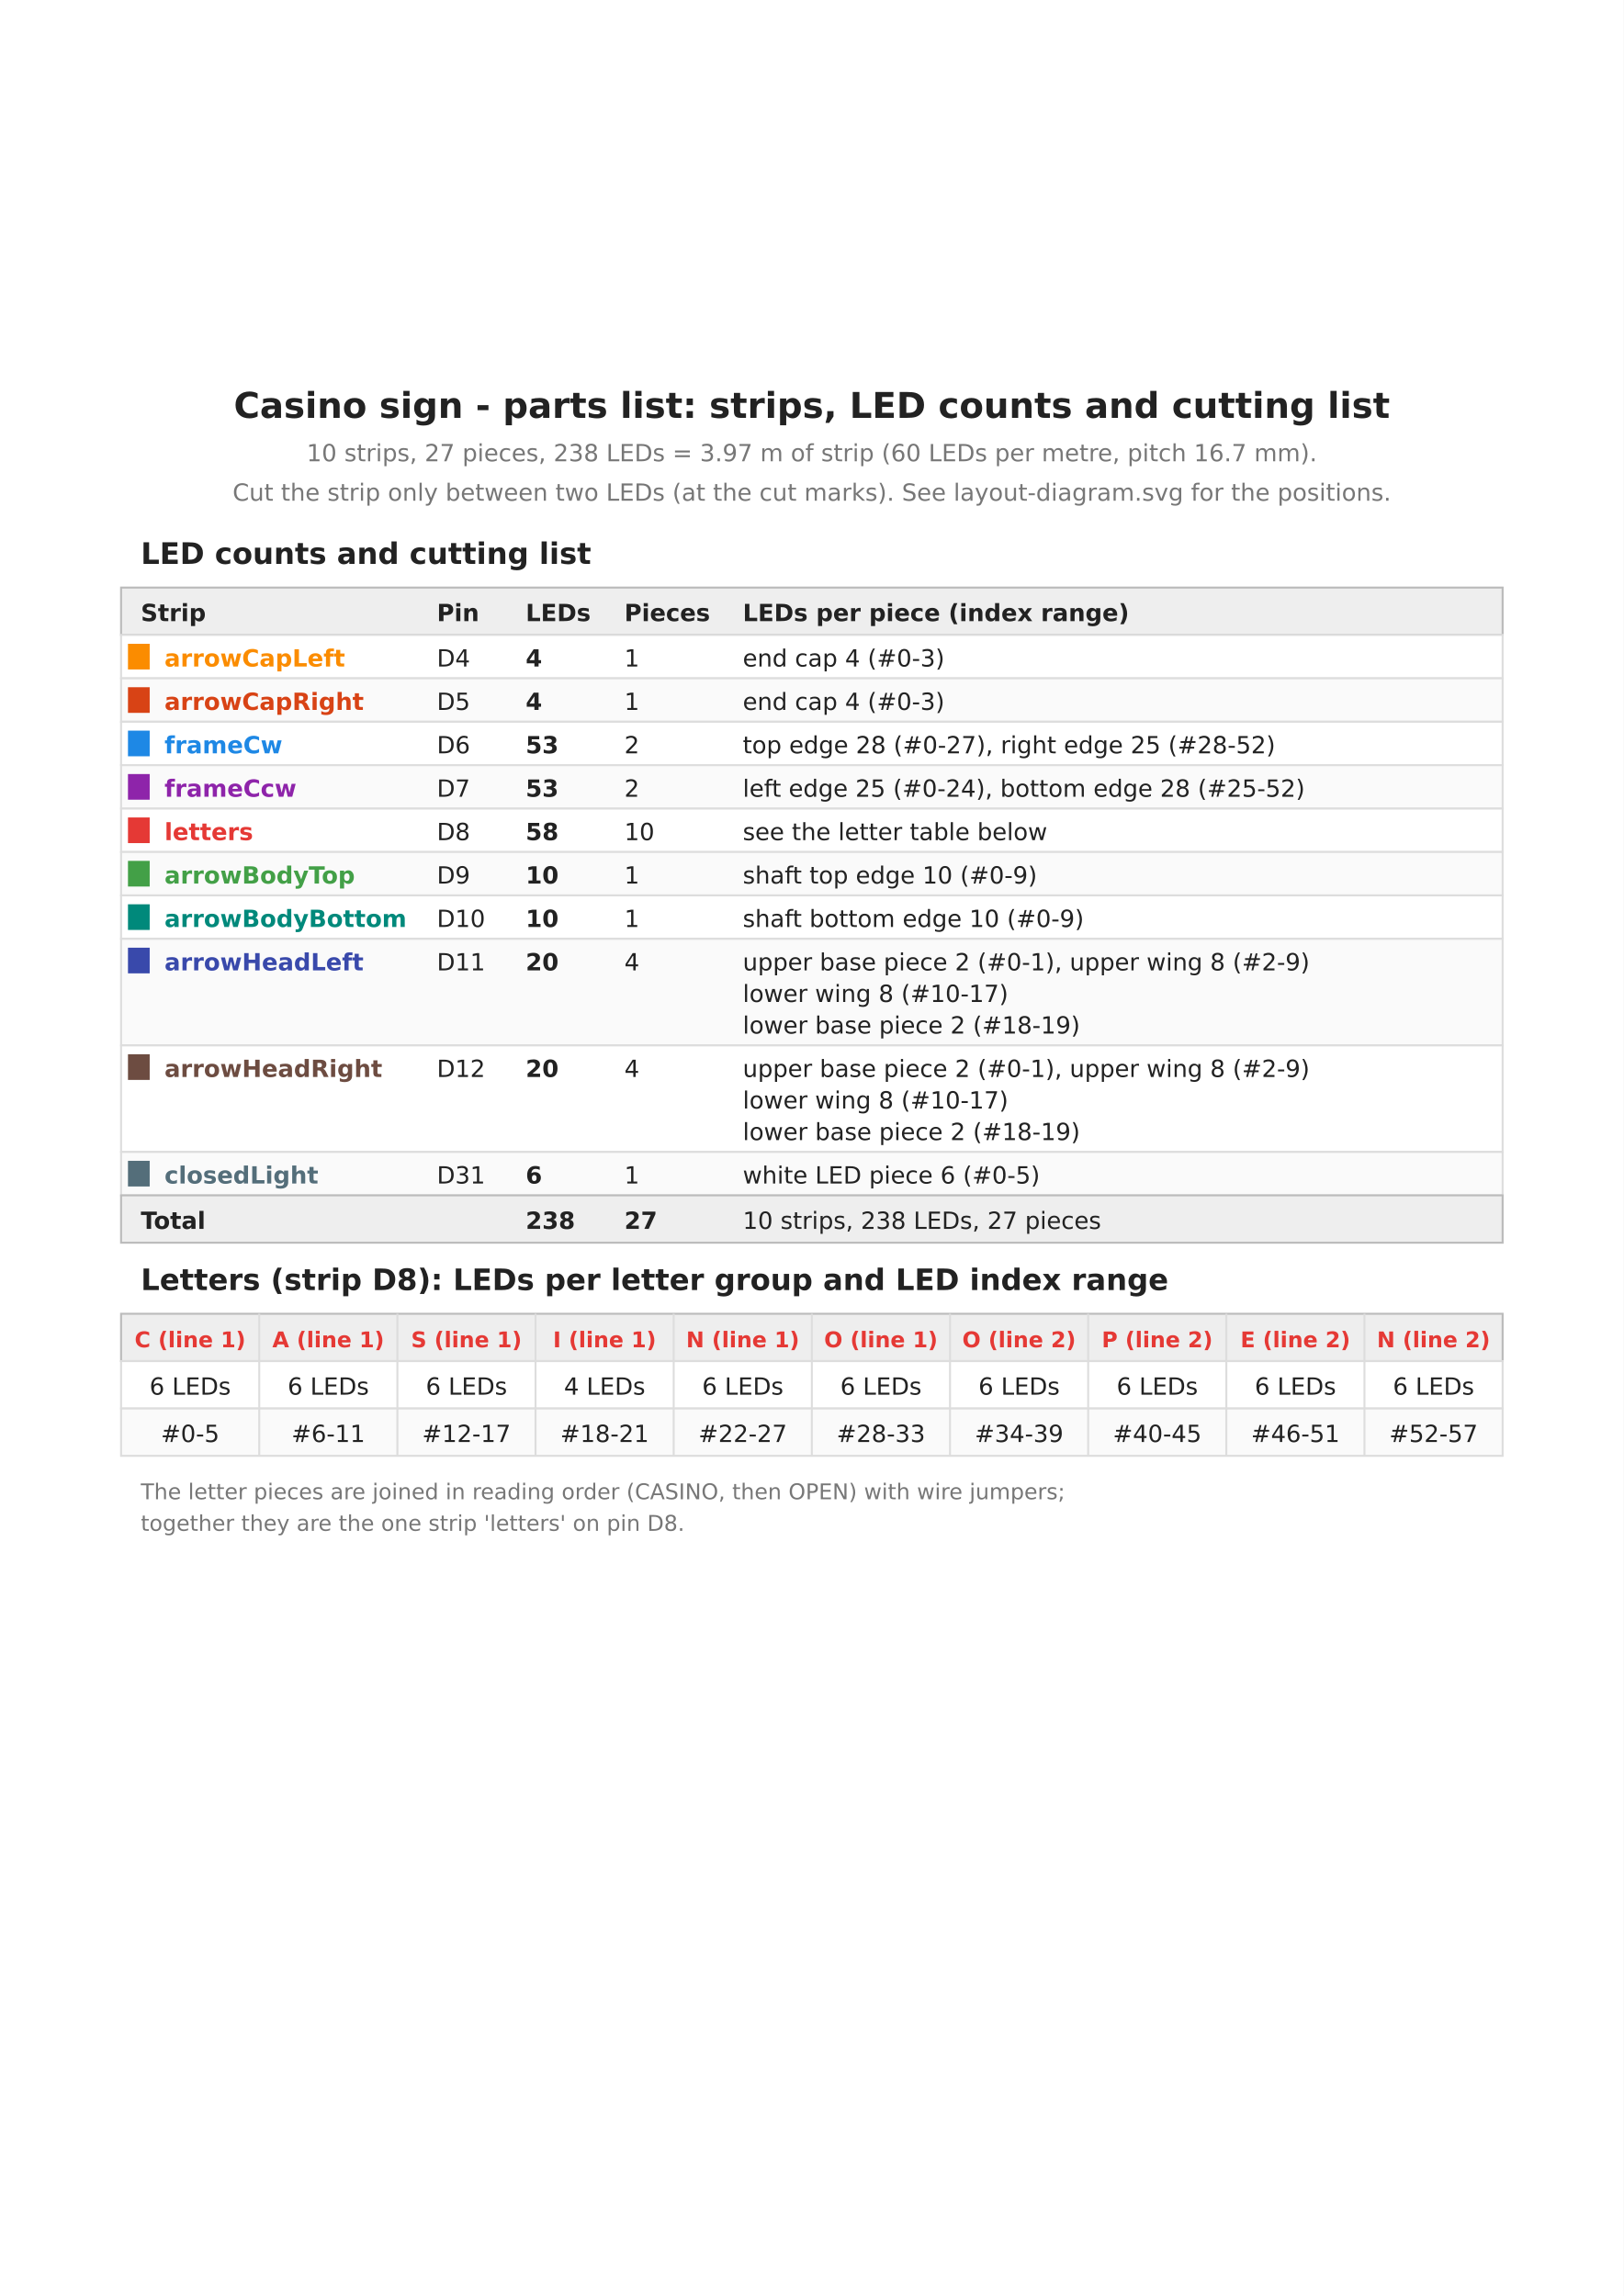
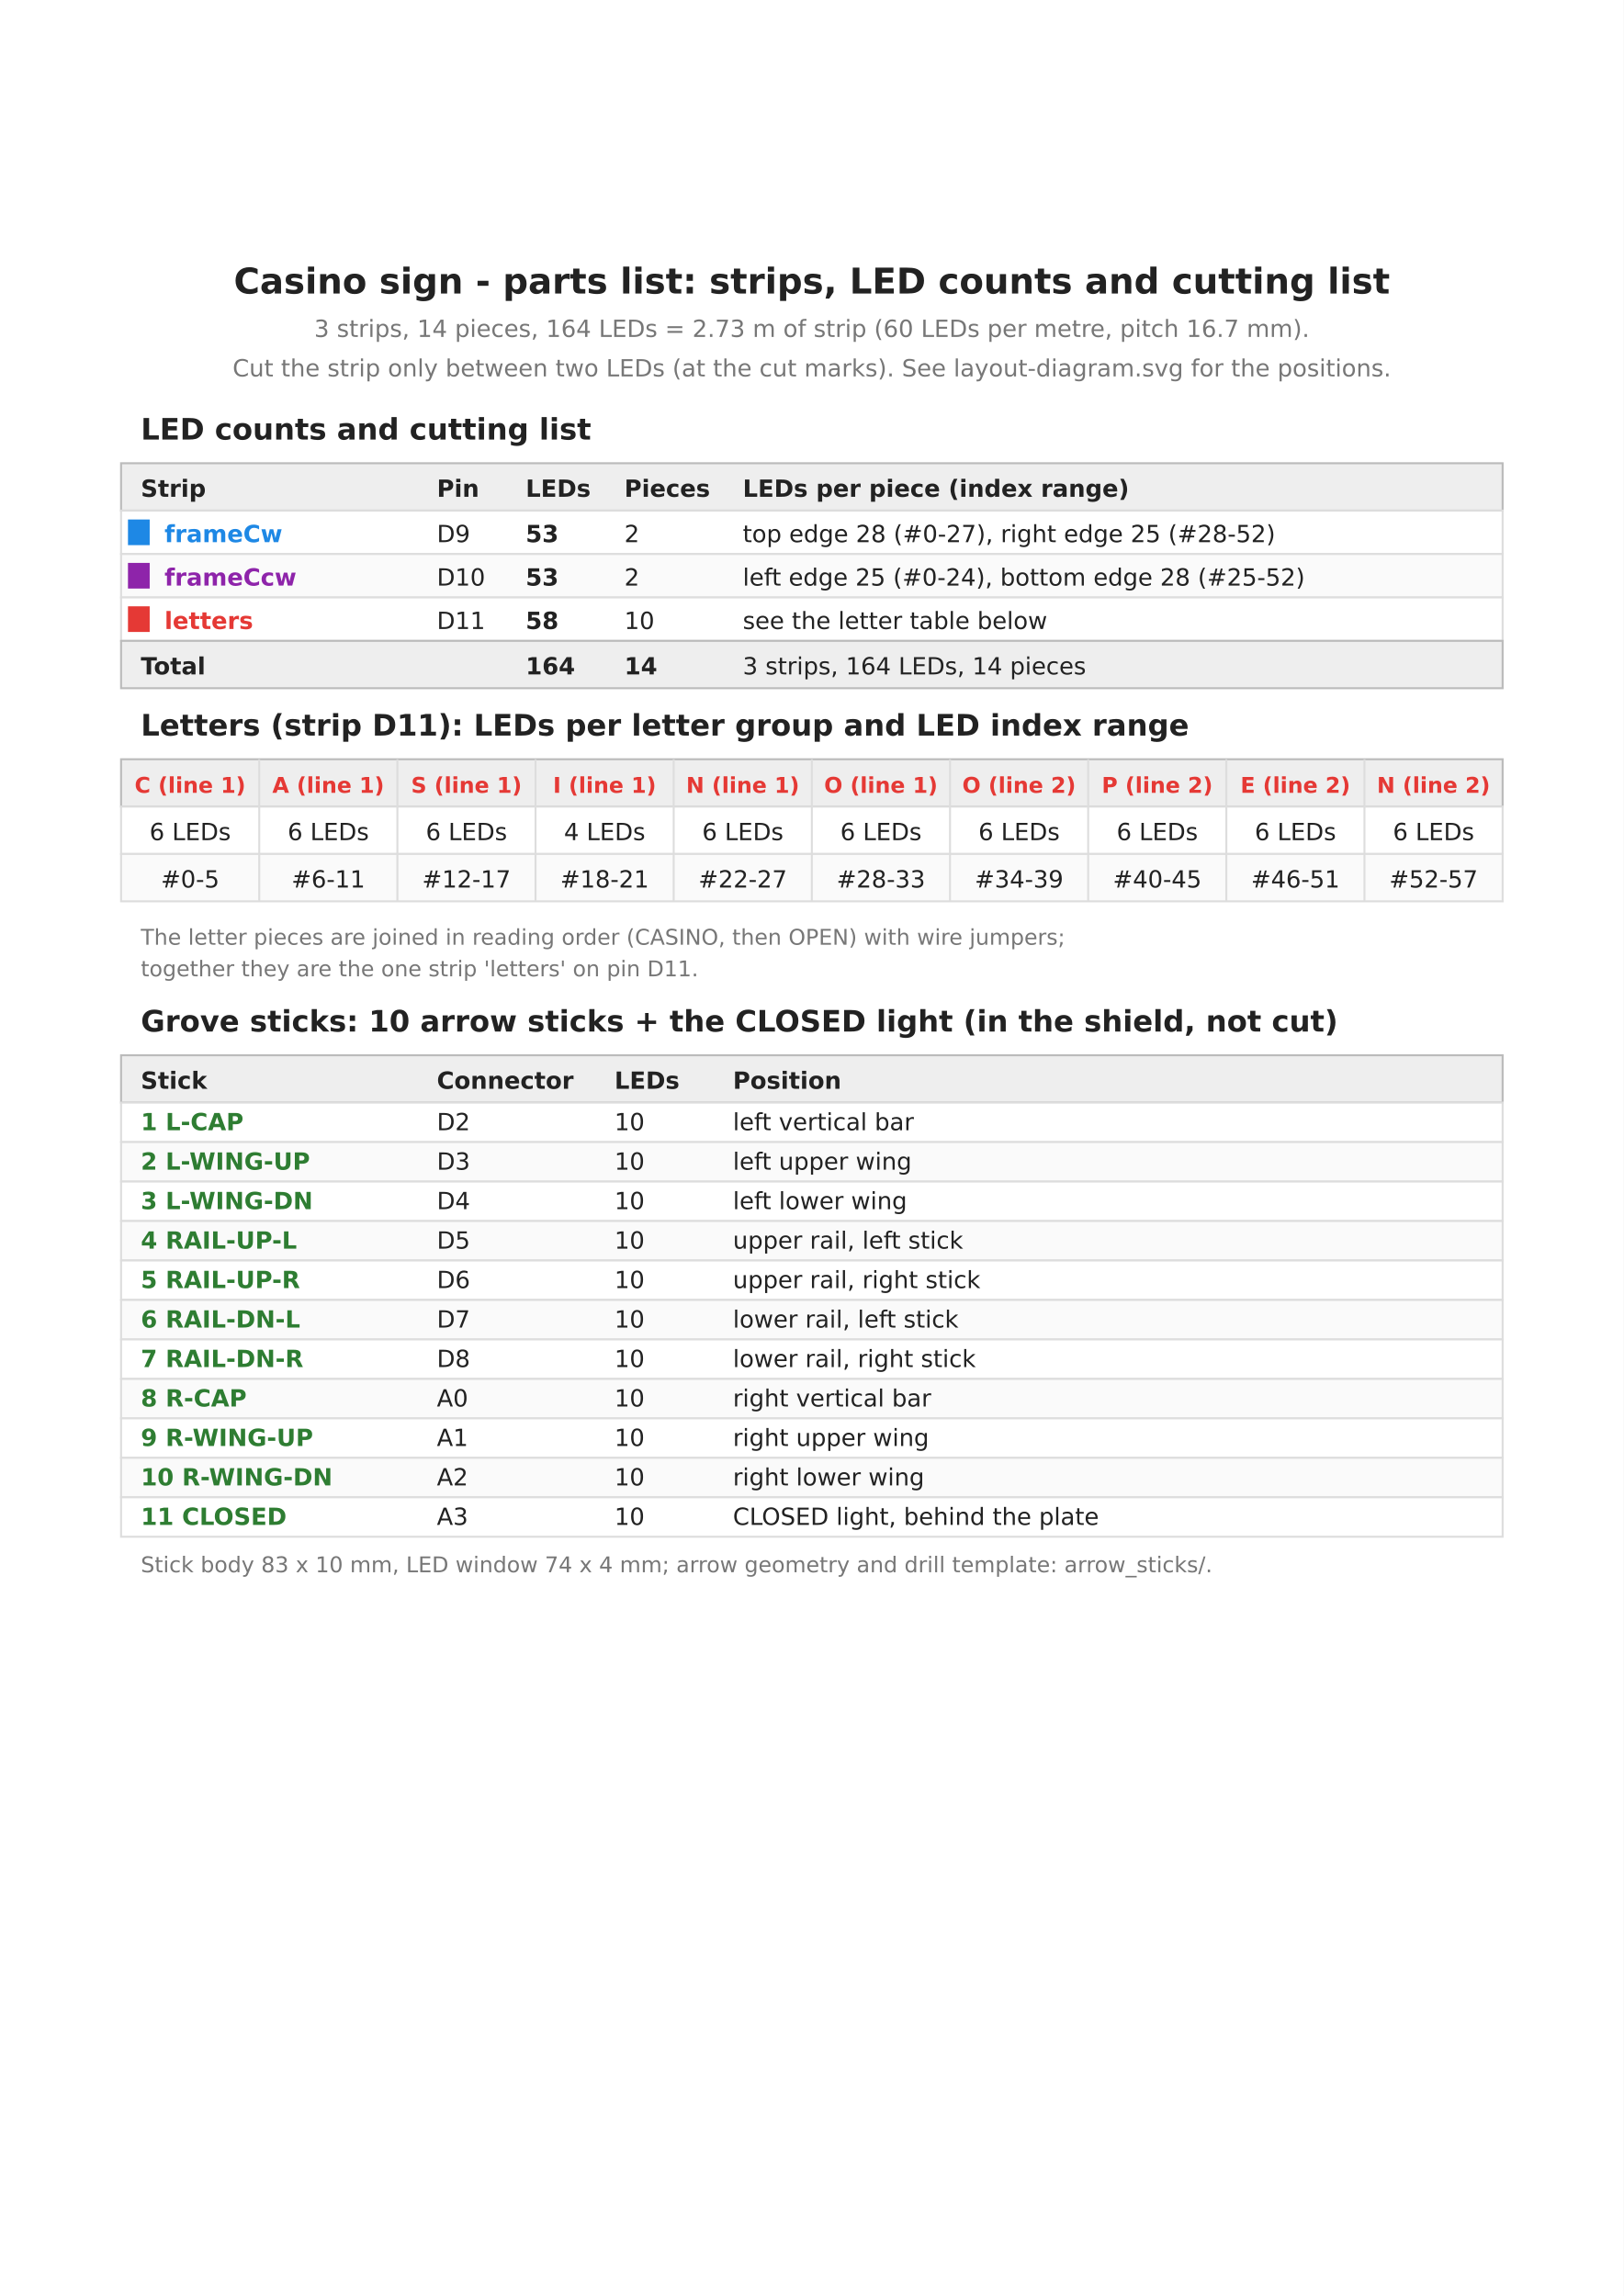
- <svg xmlns="http://www.w3.org/2000/svg" width="210mm" height="297mm" viewBox="-31.34 -177.753 822.68 1163.51">
-   <rect x="-31.34" y="-177.753" width="822.68" height="1163.51" fill="#ffffff" />
+ <svg xmlns="http://www.w3.org/2000/svg" width="210mm" height="297mm" viewBox="-31.34 -114.753 822.68 1163.51">
+   <rect x="-31.34" y="-114.753" width="822.68" height="1163.51" fill="#ffffff" />
  <text x="380" y="34" font-size="18" text-anchor="middle" fill="#222222" font-weight="bold" font-family="DejaVu Sans, Arial, sans-serif">Casino sign - parts list: strips, LED counts and cutting list</text>
-   <text x="380" y="56" font-size="12" text-anchor="middle" fill="#777777" font-weight="normal" font-family="DejaVu Sans, Arial, sans-serif">10 strips, 27 pieces, 238 LEDs = 3.97 m of strip (60 LEDs per metre, pitch 16.7 mm).</text>
+   <text x="380" y="56" font-size="12" text-anchor="middle" fill="#777777" font-weight="normal" font-family="DejaVu Sans, Arial, sans-serif">3 strips, 14 pieces, 164 LEDs = 2.73 m of strip (60 LEDs per metre, pitch 16.7 mm).</text>
  <text x="380" y="76" font-size="12" text-anchor="middle" fill="#777777" font-weight="normal" font-family="DejaVu Sans, Arial, sans-serif">Cut the strip only between two LEDs (at the cut marks). See layout-diagram.svg for the positions.</text>
  <text x="40" y="108" font-size="15" text-anchor="start" fill="#222222" font-weight="bold" font-family="DejaVu Sans, Arial, sans-serif">LED counts and cutting list</text>
  <rect x="30" y="120" width="700" height="24" rx="0" fill="#eeeeee" stroke="#bbbbbb" stroke-width="1" />
  <text x="40" y="137" font-size="12" text-anchor="start" fill="#222222" font-weight="bold" font-family="DejaVu Sans, Arial, sans-serif">Strip</text>
  <text x="190" y="137" font-size="12" text-anchor="start" fill="#222222" font-weight="bold" font-family="DejaVu Sans, Arial, sans-serif">Pin</text>
  <text x="235" y="137" font-size="12" text-anchor="start" fill="#222222" font-weight="bold" font-family="DejaVu Sans, Arial, sans-serif">LEDs</text>
  <text x="285" y="137" font-size="12" text-anchor="start" fill="#222222" font-weight="bold" font-family="DejaVu Sans, Arial, sans-serif">Pieces</text>
  <text x="345" y="137" font-size="12" text-anchor="start" fill="#222222" font-weight="bold" font-family="DejaVu Sans, Arial, sans-serif">LEDs per piece (index range)</text>
  <rect x="30" y="144" width="700" height="22" rx="0" fill="#ffffff" stroke="#dddddd" stroke-width="1" />
-   <rect x="34" y="149" width="10" height="12" rx="0" fill="#fb8c00" stroke="#fb8c00" stroke-width="1" />
-   <text x="52" y="160" font-size="12" text-anchor="start" fill="#fb8c00" font-weight="bold" font-family="DejaVu Sans, Arial, sans-serif">arrowCapLeft</text>
-   <text x="190" y="160" font-size="12" text-anchor="start" fill="#222222" font-weight="normal" font-family="DejaVu Sans, Arial, sans-serif">D4</text>
-   <text x="235" y="160" font-size="12" text-anchor="start" fill="#222222" font-weight="bold" font-family="DejaVu Sans, Arial, sans-serif">4</text>
-   <text x="285" y="160" font-size="12" text-anchor="start" fill="#222222" font-weight="normal" font-family="DejaVu Sans, Arial, sans-serif">1</text>
-   <text x="345" y="160" font-size="12" text-anchor="start" fill="#222222" font-weight="normal" font-family="DejaVu Sans, Arial, sans-serif">end cap 4 (#0-3)</text>
+   <rect x="34" y="149" width="10" height="12" rx="0" fill="#1e88e5" stroke="#1e88e5" stroke-width="1" />
+   <text x="52" y="160" font-size="12" text-anchor="start" fill="#1e88e5" font-weight="bold" font-family="DejaVu Sans, Arial, sans-serif">frameCw</text>
+   <text x="190" y="160" font-size="12" text-anchor="start" fill="#222222" font-weight="normal" font-family="DejaVu Sans, Arial, sans-serif">D9</text>
+   <text x="235" y="160" font-size="12" text-anchor="start" fill="#222222" font-weight="bold" font-family="DejaVu Sans, Arial, sans-serif">53</text>
+   <text x="285" y="160" font-size="12" text-anchor="start" fill="#222222" font-weight="normal" font-family="DejaVu Sans, Arial, sans-serif">2</text>
+   <text x="345" y="160" font-size="12" text-anchor="start" fill="#222222" font-weight="normal" font-family="DejaVu Sans, Arial, sans-serif">top edge 28 (#0-27),  right edge 25 (#28-52)</text>
  <rect x="30" y="166" width="700" height="22" rx="0" fill="#fafafa" stroke="#dddddd" stroke-width="1" />
-   <rect x="34" y="171" width="10" height="12" rx="0" fill="#d84315" stroke="#d84315" stroke-width="1" />
-   <text x="52" y="182" font-size="12" text-anchor="start" fill="#d84315" font-weight="bold" font-family="DejaVu Sans, Arial, sans-serif">arrowCapRight</text>
-   <text x="190" y="182" font-size="12" text-anchor="start" fill="#222222" font-weight="normal" font-family="DejaVu Sans, Arial, sans-serif">D5</text>
-   <text x="235" y="182" font-size="12" text-anchor="start" fill="#222222" font-weight="bold" font-family="DejaVu Sans, Arial, sans-serif">4</text>
-   <text x="285" y="182" font-size="12" text-anchor="start" fill="#222222" font-weight="normal" font-family="DejaVu Sans, Arial, sans-serif">1</text>
-   <text x="345" y="182" font-size="12" text-anchor="start" fill="#222222" font-weight="normal" font-family="DejaVu Sans, Arial, sans-serif">end cap 4 (#0-3)</text>
+   <rect x="34" y="171" width="10" height="12" rx="0" fill="#8e24aa" stroke="#8e24aa" stroke-width="1" />
+   <text x="52" y="182" font-size="12" text-anchor="start" fill="#8e24aa" font-weight="bold" font-family="DejaVu Sans, Arial, sans-serif">frameCcw</text>
+   <text x="190" y="182" font-size="12" text-anchor="start" fill="#222222" font-weight="normal" font-family="DejaVu Sans, Arial, sans-serif">D10</text>
+   <text x="235" y="182" font-size="12" text-anchor="start" fill="#222222" font-weight="bold" font-family="DejaVu Sans, Arial, sans-serif">53</text>
+   <text x="285" y="182" font-size="12" text-anchor="start" fill="#222222" font-weight="normal" font-family="DejaVu Sans, Arial, sans-serif">2</text>
+   <text x="345" y="182" font-size="12" text-anchor="start" fill="#222222" font-weight="normal" font-family="DejaVu Sans, Arial, sans-serif">left edge 25 (#0-24),  bottom edge 28 (#25-52)</text>
  <rect x="30" y="188" width="700" height="22" rx="0" fill="#ffffff" stroke="#dddddd" stroke-width="1" />
-   <rect x="34" y="193" width="10" height="12" rx="0" fill="#1e88e5" stroke="#1e88e5" stroke-width="1" />
-   <text x="52" y="204" font-size="12" text-anchor="start" fill="#1e88e5" font-weight="bold" font-family="DejaVu Sans, Arial, sans-serif">frameCw</text>
-   <text x="190" y="204" font-size="12" text-anchor="start" fill="#222222" font-weight="normal" font-family="DejaVu Sans, Arial, sans-serif">D6</text>
-   <text x="235" y="204" font-size="12" text-anchor="start" fill="#222222" font-weight="bold" font-family="DejaVu Sans, Arial, sans-serif">53</text>
-   <text x="285" y="204" font-size="12" text-anchor="start" fill="#222222" font-weight="normal" font-family="DejaVu Sans, Arial, sans-serif">2</text>
-   <text x="345" y="204" font-size="12" text-anchor="start" fill="#222222" font-weight="normal" font-family="DejaVu Sans, Arial, sans-serif">top edge 28 (#0-27),  right edge 25 (#28-52)</text>
-   <rect x="30" y="210" width="700" height="22" rx="0" fill="#fafafa" stroke="#dddddd" stroke-width="1" />
-   <rect x="34" y="215" width="10" height="12" rx="0" fill="#8e24aa" stroke="#8e24aa" stroke-width="1" />
-   <text x="52" y="226" font-size="12" text-anchor="start" fill="#8e24aa" font-weight="bold" font-family="DejaVu Sans, Arial, sans-serif">frameCcw</text>
-   <text x="190" y="226" font-size="12" text-anchor="start" fill="#222222" font-weight="normal" font-family="DejaVu Sans, Arial, sans-serif">D7</text>
-   <text x="235" y="226" font-size="12" text-anchor="start" fill="#222222" font-weight="bold" font-family="DejaVu Sans, Arial, sans-serif">53</text>
-   <text x="285" y="226" font-size="12" text-anchor="start" fill="#222222" font-weight="normal" font-family="DejaVu Sans, Arial, sans-serif">2</text>
-   <text x="345" y="226" font-size="12" text-anchor="start" fill="#222222" font-weight="normal" font-family="DejaVu Sans, Arial, sans-serif">left edge 25 (#0-24),  bottom edge 28 (#25-52)</text>
-   <rect x="30" y="232" width="700" height="22" rx="0" fill="#ffffff" stroke="#dddddd" stroke-width="1" />
-   <rect x="34" y="237" width="10" height="12" rx="0" fill="#e53935" stroke="#e53935" stroke-width="1" />
-   <text x="52" y="248" font-size="12" text-anchor="start" fill="#e53935" font-weight="bold" font-family="DejaVu Sans, Arial, sans-serif">letters</text>
-   <text x="190" y="248" font-size="12" text-anchor="start" fill="#222222" font-weight="normal" font-family="DejaVu Sans, Arial, sans-serif">D8</text>
-   <text x="235" y="248" font-size="12" text-anchor="start" fill="#222222" font-weight="bold" font-family="DejaVu Sans, Arial, sans-serif">58</text>
-   <text x="285" y="248" font-size="12" text-anchor="start" fill="#222222" font-weight="normal" font-family="DejaVu Sans, Arial, sans-serif">10</text>
-   <text x="345" y="248" font-size="12" text-anchor="start" fill="#222222" font-weight="normal" font-family="DejaVu Sans, Arial, sans-serif">see the letter table below</text>
-   <rect x="30" y="254" width="700" height="22" rx="0" fill="#fafafa" stroke="#dddddd" stroke-width="1" />
-   <rect x="34" y="259" width="10" height="12" rx="0" fill="#43a047" stroke="#43a047" stroke-width="1" />
-   <text x="52" y="270" font-size="12" text-anchor="start" fill="#43a047" font-weight="bold" font-family="DejaVu Sans, Arial, sans-serif">arrowBodyTop</text>
-   <text x="190" y="270" font-size="12" text-anchor="start" fill="#222222" font-weight="normal" font-family="DejaVu Sans, Arial, sans-serif">D9</text>
-   <text x="235" y="270" font-size="12" text-anchor="start" fill="#222222" font-weight="bold" font-family="DejaVu Sans, Arial, sans-serif">10</text>
-   <text x="285" y="270" font-size="12" text-anchor="start" fill="#222222" font-weight="normal" font-family="DejaVu Sans, Arial, sans-serif">1</text>
-   <text x="345" y="270" font-size="12" text-anchor="start" fill="#222222" font-weight="normal" font-family="DejaVu Sans, Arial, sans-serif">shaft top edge 10 (#0-9)</text>
-   <rect x="30" y="276" width="700" height="22" rx="0" fill="#ffffff" stroke="#dddddd" stroke-width="1" />
-   <rect x="34" y="281" width="10" height="12" rx="0" fill="#00897b" stroke="#00897b" stroke-width="1" />
-   <text x="52" y="292" font-size="12" text-anchor="start" fill="#00897b" font-weight="bold" font-family="DejaVu Sans, Arial, sans-serif">arrowBodyBottom</text>
-   <text x="190" y="292" font-size="12" text-anchor="start" fill="#222222" font-weight="normal" font-family="DejaVu Sans, Arial, sans-serif">D10</text>
-   <text x="235" y="292" font-size="12" text-anchor="start" fill="#222222" font-weight="bold" font-family="DejaVu Sans, Arial, sans-serif">10</text>
-   <text x="285" y="292" font-size="12" text-anchor="start" fill="#222222" font-weight="normal" font-family="DejaVu Sans, Arial, sans-serif">1</text>
-   <text x="345" y="292" font-size="12" text-anchor="start" fill="#222222" font-weight="normal" font-family="DejaVu Sans, Arial, sans-serif">shaft bottom edge 10 (#0-9)</text>
-   <rect x="30" y="298" width="700" height="54" rx="0" fill="#fafafa" stroke="#dddddd" stroke-width="1" />
-   <rect x="34" y="303" width="10" height="12" rx="0" fill="#3949ab" stroke="#3949ab" stroke-width="1" />
-   <text x="52" y="314" font-size="12" text-anchor="start" fill="#3949ab" font-weight="bold" font-family="DejaVu Sans, Arial, sans-serif">arrowHeadLeft</text>
-   <text x="190" y="314" font-size="12" text-anchor="start" fill="#222222" font-weight="normal" font-family="DejaVu Sans, Arial, sans-serif">D11</text>
-   <text x="235" y="314" font-size="12" text-anchor="start" fill="#222222" font-weight="bold" font-family="DejaVu Sans, Arial, sans-serif">20</text>
-   <text x="285" y="314" font-size="12" text-anchor="start" fill="#222222" font-weight="normal" font-family="DejaVu Sans, Arial, sans-serif">4</text>
-   <text x="345" y="314" font-size="12" text-anchor="start" fill="#222222" font-weight="normal" font-family="DejaVu Sans, Arial, sans-serif">upper base piece 2 (#0-1),  upper wing 8 (#2-9)</text>
-   <text x="345" y="330" font-size="12" text-anchor="start" fill="#222222" font-weight="normal" font-family="DejaVu Sans, Arial, sans-serif">lower wing 8 (#10-17)</text>
-   <text x="345" y="346" font-size="12" text-anchor="start" fill="#222222" font-weight="normal" font-family="DejaVu Sans, Arial, sans-serif">lower base piece 2 (#18-19)</text>
-   <rect x="30" y="352" width="700" height="54" rx="0" fill="#ffffff" stroke="#dddddd" stroke-width="1" />
-   <rect x="34" y="357" width="10" height="12" rx="0" fill="#6d4c41" stroke="#6d4c41" stroke-width="1" />
-   <text x="52" y="368" font-size="12" text-anchor="start" fill="#6d4c41" font-weight="bold" font-family="DejaVu Sans, Arial, sans-serif">arrowHeadRight</text>
-   <text x="190" y="368" font-size="12" text-anchor="start" fill="#222222" font-weight="normal" font-family="DejaVu Sans, Arial, sans-serif">D12</text>
-   <text x="235" y="368" font-size="12" text-anchor="start" fill="#222222" font-weight="bold" font-family="DejaVu Sans, Arial, sans-serif">20</text>
-   <text x="285" y="368" font-size="12" text-anchor="start" fill="#222222" font-weight="normal" font-family="DejaVu Sans, Arial, sans-serif">4</text>
-   <text x="345" y="368" font-size="12" text-anchor="start" fill="#222222" font-weight="normal" font-family="DejaVu Sans, Arial, sans-serif">upper base piece 2 (#0-1),  upper wing 8 (#2-9)</text>
-   <text x="345" y="384" font-size="12" text-anchor="start" fill="#222222" font-weight="normal" font-family="DejaVu Sans, Arial, sans-serif">lower wing 8 (#10-17)</text>
-   <text x="345" y="400" font-size="12" text-anchor="start" fill="#222222" font-weight="normal" font-family="DejaVu Sans, Arial, sans-serif">lower base piece 2 (#18-19)</text>
-   <rect x="30" y="406" width="700" height="22" rx="0" fill="#fafafa" stroke="#dddddd" stroke-width="1" />
-   <rect x="34" y="411" width="10" height="12" rx="0" fill="#546e7a" stroke="#546e7a" stroke-width="1" />
-   <text x="52" y="422" font-size="12" text-anchor="start" fill="#546e7a" font-weight="bold" font-family="DejaVu Sans, Arial, sans-serif">closedLight</text>
-   <text x="190" y="422" font-size="12" text-anchor="start" fill="#222222" font-weight="normal" font-family="DejaVu Sans, Arial, sans-serif">D31</text>
-   <text x="235" y="422" font-size="12" text-anchor="start" fill="#222222" font-weight="bold" font-family="DejaVu Sans, Arial, sans-serif">6</text>
-   <text x="285" y="422" font-size="12" text-anchor="start" fill="#222222" font-weight="normal" font-family="DejaVu Sans, Arial, sans-serif">1</text>
-   <text x="345" y="422" font-size="12" text-anchor="start" fill="#222222" font-weight="normal" font-family="DejaVu Sans, Arial, sans-serif">white LED piece 6 (#0-5)</text>
-   <rect x="30" y="428" width="700" height="24" rx="0" fill="#eeeeee" stroke="#bbbbbb" stroke-width="1" />
-   <text x="40" y="445" font-size="12" text-anchor="start" fill="#222222" font-weight="bold" font-family="DejaVu Sans, Arial, sans-serif">Total</text>
-   <text x="235" y="445" font-size="12" text-anchor="start" fill="#222222" font-weight="bold" font-family="DejaVu Sans, Arial, sans-serif">238</text>
-   <text x="285" y="445" font-size="12" text-anchor="start" fill="#222222" font-weight="bold" font-family="DejaVu Sans, Arial, sans-serif">27</text>
-   <text x="345" y="445" font-size="12" text-anchor="start" fill="#222222" font-weight="normal" font-family="DejaVu Sans, Arial, sans-serif">10 strips, 238 LEDs, 27 pieces</text>
-   <text x="40" y="476" font-size="15" text-anchor="start" fill="#222222" font-weight="bold" font-family="DejaVu Sans, Arial, sans-serif">Letters (strip D8): LEDs per letter group and LED index range</text>
-   <rect x="30" y="488" width="700" height="24" rx="0" fill="#eeeeee" stroke="#bbbbbb" stroke-width="1" />
-   <rect x="30" y="512" width="700" height="24" rx="0" fill="#ffffff" stroke="#dddddd" stroke-width="1" />
-   <rect x="30" y="536" width="700" height="24" rx="0" fill="#fafafa" stroke="#dddddd" stroke-width="1" />
-   <text x="65" y="505" font-size="11" text-anchor="middle" fill="#e53935" font-weight="bold" font-family="DejaVu Sans, Arial, sans-serif">C  (line 1)</text>
-   <text x="65" y="529" font-size="12" text-anchor="middle" fill="#222222" font-weight="normal" font-family="DejaVu Sans, Arial, sans-serif">6 LEDs</text>
-   <text x="65" y="553" font-size="12" text-anchor="middle" fill="#222222" font-weight="normal" font-family="DejaVu Sans, Arial, sans-serif">#0-5</text>
-   <text x="135" y="505" font-size="11" text-anchor="middle" fill="#e53935" font-weight="bold" font-family="DejaVu Sans, Arial, sans-serif">A  (line 1)</text>
-   <text x="135" y="529" font-size="12" text-anchor="middle" fill="#222222" font-weight="normal" font-family="DejaVu Sans, Arial, sans-serif">6 LEDs</text>
-   <text x="135" y="553" font-size="12" text-anchor="middle" fill="#222222" font-weight="normal" font-family="DejaVu Sans, Arial, sans-serif">#6-11</text>
-   <line x1="100" y1="488" x2="100" y2="560" stroke="#dddddd" stroke-width="1" />
-   <text x="205" y="505" font-size="11" text-anchor="middle" fill="#e53935" font-weight="bold" font-family="DejaVu Sans, Arial, sans-serif">S  (line 1)</text>
-   <text x="205" y="529" font-size="12" text-anchor="middle" fill="#222222" font-weight="normal" font-family="DejaVu Sans, Arial, sans-serif">6 LEDs</text>
-   <text x="205" y="553" font-size="12" text-anchor="middle" fill="#222222" font-weight="normal" font-family="DejaVu Sans, Arial, sans-serif">#12-17</text>
-   <line x1="170" y1="488" x2="170" y2="560" stroke="#dddddd" stroke-width="1" />
-   <text x="275" y="505" font-size="11" text-anchor="middle" fill="#e53935" font-weight="bold" font-family="DejaVu Sans, Arial, sans-serif">I  (line 1)</text>
-   <text x="275" y="529" font-size="12" text-anchor="middle" fill="#222222" font-weight="normal" font-family="DejaVu Sans, Arial, sans-serif">4 LEDs</text>
-   <text x="275" y="553" font-size="12" text-anchor="middle" fill="#222222" font-weight="normal" font-family="DejaVu Sans, Arial, sans-serif">#18-21</text>
-   <line x1="240" y1="488" x2="240" y2="560" stroke="#dddddd" stroke-width="1" />
-   <text x="345" y="505" font-size="11" text-anchor="middle" fill="#e53935" font-weight="bold" font-family="DejaVu Sans, Arial, sans-serif">N  (line 1)</text>
-   <text x="345" y="529" font-size="12" text-anchor="middle" fill="#222222" font-weight="normal" font-family="DejaVu Sans, Arial, sans-serif">6 LEDs</text>
-   <text x="345" y="553" font-size="12" text-anchor="middle" fill="#222222" font-weight="normal" font-family="DejaVu Sans, Arial, sans-serif">#22-27</text>
-   <line x1="310" y1="488" x2="310" y2="560" stroke="#dddddd" stroke-width="1" />
-   <text x="415" y="505" font-size="11" text-anchor="middle" fill="#e53935" font-weight="bold" font-family="DejaVu Sans, Arial, sans-serif">O  (line 1)</text>
-   <text x="415" y="529" font-size="12" text-anchor="middle" fill="#222222" font-weight="normal" font-family="DejaVu Sans, Arial, sans-serif">6 LEDs</text>
-   <text x="415" y="553" font-size="12" text-anchor="middle" fill="#222222" font-weight="normal" font-family="DejaVu Sans, Arial, sans-serif">#28-33</text>
-   <line x1="380" y1="488" x2="380" y2="560" stroke="#dddddd" stroke-width="1" />
-   <text x="485" y="505" font-size="11" text-anchor="middle" fill="#e53935" font-weight="bold" font-family="DejaVu Sans, Arial, sans-serif">O  (line 2)</text>
-   <text x="485" y="529" font-size="12" text-anchor="middle" fill="#222222" font-weight="normal" font-family="DejaVu Sans, Arial, sans-serif">6 LEDs</text>
-   <text x="485" y="553" font-size="12" text-anchor="middle" fill="#222222" font-weight="normal" font-family="DejaVu Sans, Arial, sans-serif">#34-39</text>
-   <line x1="450" y1="488" x2="450" y2="560" stroke="#dddddd" stroke-width="1" />
-   <text x="555" y="505" font-size="11" text-anchor="middle" fill="#e53935" font-weight="bold" font-family="DejaVu Sans, Arial, sans-serif">P  (line 2)</text>
-   <text x="555" y="529" font-size="12" text-anchor="middle" fill="#222222" font-weight="normal" font-family="DejaVu Sans, Arial, sans-serif">6 LEDs</text>
-   <text x="555" y="553" font-size="12" text-anchor="middle" fill="#222222" font-weight="normal" font-family="DejaVu Sans, Arial, sans-serif">#40-45</text>
-   <line x1="520" y1="488" x2="520" y2="560" stroke="#dddddd" stroke-width="1" />
-   <text x="625" y="505" font-size="11" text-anchor="middle" fill="#e53935" font-weight="bold" font-family="DejaVu Sans, Arial, sans-serif">E  (line 2)</text>
-   <text x="625" y="529" font-size="12" text-anchor="middle" fill="#222222" font-weight="normal" font-family="DejaVu Sans, Arial, sans-serif">6 LEDs</text>
-   <text x="625" y="553" font-size="12" text-anchor="middle" fill="#222222" font-weight="normal" font-family="DejaVu Sans, Arial, sans-serif">#46-51</text>
-   <line x1="590" y1="488" x2="590" y2="560" stroke="#dddddd" stroke-width="1" />
-   <text x="695" y="505" font-size="11" text-anchor="middle" fill="#e53935" font-weight="bold" font-family="DejaVu Sans, Arial, sans-serif">N  (line 2)</text>
-   <text x="695" y="529" font-size="12" text-anchor="middle" fill="#222222" font-weight="normal" font-family="DejaVu Sans, Arial, sans-serif">6 LEDs</text>
-   <text x="695" y="553" font-size="12" text-anchor="middle" fill="#222222" font-weight="normal" font-family="DejaVu Sans, Arial, sans-serif">#52-57</text>
-   <line x1="660" y1="488" x2="660" y2="560" stroke="#dddddd" stroke-width="1" />
-   <text x="40" y="582" font-size="11" text-anchor="start" fill="#777777" font-weight="normal" font-family="DejaVu Sans, Arial, sans-serif">The letter pieces are joined in reading order (CASINO, then OPEN) with wire jumpers;</text>
-   <text x="40" y="598" font-size="11" text-anchor="start" fill="#777777" font-weight="normal" font-family="DejaVu Sans, Arial, sans-serif">together they are the one strip 'letters' on pin D8.</text>
+   <rect x="34" y="193" width="10" height="12" rx="0" fill="#e53935" stroke="#e53935" stroke-width="1" />
+   <text x="52" y="204" font-size="12" text-anchor="start" fill="#e53935" font-weight="bold" font-family="DejaVu Sans, Arial, sans-serif">letters</text>
+   <text x="190" y="204" font-size="12" text-anchor="start" fill="#222222" font-weight="normal" font-family="DejaVu Sans, Arial, sans-serif">D11</text>
+   <text x="235" y="204" font-size="12" text-anchor="start" fill="#222222" font-weight="bold" font-family="DejaVu Sans, Arial, sans-serif">58</text>
+   <text x="285" y="204" font-size="12" text-anchor="start" fill="#222222" font-weight="normal" font-family="DejaVu Sans, Arial, sans-serif">10</text>
+   <text x="345" y="204" font-size="12" text-anchor="start" fill="#222222" font-weight="normal" font-family="DejaVu Sans, Arial, sans-serif">see the letter table below</text>
+   <rect x="30" y="210" width="700" height="24" rx="0" fill="#eeeeee" stroke="#bbbbbb" stroke-width="1" />
+   <text x="40" y="227" font-size="12" text-anchor="start" fill="#222222" font-weight="bold" font-family="DejaVu Sans, Arial, sans-serif">Total</text>
+   <text x="235" y="227" font-size="12" text-anchor="start" fill="#222222" font-weight="bold" font-family="DejaVu Sans, Arial, sans-serif">164</text>
+   <text x="285" y="227" font-size="12" text-anchor="start" fill="#222222" font-weight="bold" font-family="DejaVu Sans, Arial, sans-serif">14</text>
+   <text x="345" y="227" font-size="12" text-anchor="start" fill="#222222" font-weight="normal" font-family="DejaVu Sans, Arial, sans-serif">3 strips, 164 LEDs, 14 pieces</text>
+   <text x="40" y="258" font-size="15" text-anchor="start" fill="#222222" font-weight="bold" font-family="DejaVu Sans, Arial, sans-serif">Letters (strip D11): LEDs per letter group and LED index range</text>
+   <rect x="30" y="270" width="700" height="24" rx="0" fill="#eeeeee" stroke="#bbbbbb" stroke-width="1" />
+   <rect x="30" y="294" width="700" height="24" rx="0" fill="#ffffff" stroke="#dddddd" stroke-width="1" />
+   <rect x="30" y="318" width="700" height="24" rx="0" fill="#fafafa" stroke="#dddddd" stroke-width="1" />
+   <text x="65" y="287" font-size="11" text-anchor="middle" fill="#e53935" font-weight="bold" font-family="DejaVu Sans, Arial, sans-serif">C  (line 1)</text>
+   <text x="65" y="311" font-size="12" text-anchor="middle" fill="#222222" font-weight="normal" font-family="DejaVu Sans, Arial, sans-serif">6 LEDs</text>
+   <text x="65" y="335" font-size="12" text-anchor="middle" fill="#222222" font-weight="normal" font-family="DejaVu Sans, Arial, sans-serif">#0-5</text>
+   <text x="135" y="287" font-size="11" text-anchor="middle" fill="#e53935" font-weight="bold" font-family="DejaVu Sans, Arial, sans-serif">A  (line 1)</text>
+   <text x="135" y="311" font-size="12" text-anchor="middle" fill="#222222" font-weight="normal" font-family="DejaVu Sans, Arial, sans-serif">6 LEDs</text>
+   <text x="135" y="335" font-size="12" text-anchor="middle" fill="#222222" font-weight="normal" font-family="DejaVu Sans, Arial, sans-serif">#6-11</text>
+   <line x1="100" y1="270" x2="100" y2="342" stroke="#dddddd" stroke-width="1" />
+   <text x="205" y="287" font-size="11" text-anchor="middle" fill="#e53935" font-weight="bold" font-family="DejaVu Sans, Arial, sans-serif">S  (line 1)</text>
+   <text x="205" y="311" font-size="12" text-anchor="middle" fill="#222222" font-weight="normal" font-family="DejaVu Sans, Arial, sans-serif">6 LEDs</text>
+   <text x="205" y="335" font-size="12" text-anchor="middle" fill="#222222" font-weight="normal" font-family="DejaVu Sans, Arial, sans-serif">#12-17</text>
+   <line x1="170" y1="270" x2="170" y2="342" stroke="#dddddd" stroke-width="1" />
+   <text x="275" y="287" font-size="11" text-anchor="middle" fill="#e53935" font-weight="bold" font-family="DejaVu Sans, Arial, sans-serif">I  (line 1)</text>
+   <text x="275" y="311" font-size="12" text-anchor="middle" fill="#222222" font-weight="normal" font-family="DejaVu Sans, Arial, sans-serif">4 LEDs</text>
+   <text x="275" y="335" font-size="12" text-anchor="middle" fill="#222222" font-weight="normal" font-family="DejaVu Sans, Arial, sans-serif">#18-21</text>
+   <line x1="240" y1="270" x2="240" y2="342" stroke="#dddddd" stroke-width="1" />
+   <text x="345" y="287" font-size="11" text-anchor="middle" fill="#e53935" font-weight="bold" font-family="DejaVu Sans, Arial, sans-serif">N  (line 1)</text>
+   <text x="345" y="311" font-size="12" text-anchor="middle" fill="#222222" font-weight="normal" font-family="DejaVu Sans, Arial, sans-serif">6 LEDs</text>
+   <text x="345" y="335" font-size="12" text-anchor="middle" fill="#222222" font-weight="normal" font-family="DejaVu Sans, Arial, sans-serif">#22-27</text>
+   <line x1="310" y1="270" x2="310" y2="342" stroke="#dddddd" stroke-width="1" />
+   <text x="415" y="287" font-size="11" text-anchor="middle" fill="#e53935" font-weight="bold" font-family="DejaVu Sans, Arial, sans-serif">O  (line 1)</text>
+   <text x="415" y="311" font-size="12" text-anchor="middle" fill="#222222" font-weight="normal" font-family="DejaVu Sans, Arial, sans-serif">6 LEDs</text>
+   <text x="415" y="335" font-size="12" text-anchor="middle" fill="#222222" font-weight="normal" font-family="DejaVu Sans, Arial, sans-serif">#28-33</text>
+   <line x1="380" y1="270" x2="380" y2="342" stroke="#dddddd" stroke-width="1" />
+   <text x="485" y="287" font-size="11" text-anchor="middle" fill="#e53935" font-weight="bold" font-family="DejaVu Sans, Arial, sans-serif">O  (line 2)</text>
+   <text x="485" y="311" font-size="12" text-anchor="middle" fill="#222222" font-weight="normal" font-family="DejaVu Sans, Arial, sans-serif">6 LEDs</text>
+   <text x="485" y="335" font-size="12" text-anchor="middle" fill="#222222" font-weight="normal" font-family="DejaVu Sans, Arial, sans-serif">#34-39</text>
+   <line x1="450" y1="270" x2="450" y2="342" stroke="#dddddd" stroke-width="1" />
+   <text x="555" y="287" font-size="11" text-anchor="middle" fill="#e53935" font-weight="bold" font-family="DejaVu Sans, Arial, sans-serif">P  (line 2)</text>
+   <text x="555" y="311" font-size="12" text-anchor="middle" fill="#222222" font-weight="normal" font-family="DejaVu Sans, Arial, sans-serif">6 LEDs</text>
+   <text x="555" y="335" font-size="12" text-anchor="middle" fill="#222222" font-weight="normal" font-family="DejaVu Sans, Arial, sans-serif">#40-45</text>
+   <line x1="520" y1="270" x2="520" y2="342" stroke="#dddddd" stroke-width="1" />
+   <text x="625" y="287" font-size="11" text-anchor="middle" fill="#e53935" font-weight="bold" font-family="DejaVu Sans, Arial, sans-serif">E  (line 2)</text>
+   <text x="625" y="311" font-size="12" text-anchor="middle" fill="#222222" font-weight="normal" font-family="DejaVu Sans, Arial, sans-serif">6 LEDs</text>
+   <text x="625" y="335" font-size="12" text-anchor="middle" fill="#222222" font-weight="normal" font-family="DejaVu Sans, Arial, sans-serif">#46-51</text>
+   <line x1="590" y1="270" x2="590" y2="342" stroke="#dddddd" stroke-width="1" />
+   <text x="695" y="287" font-size="11" text-anchor="middle" fill="#e53935" font-weight="bold" font-family="DejaVu Sans, Arial, sans-serif">N  (line 2)</text>
+   <text x="695" y="311" font-size="12" text-anchor="middle" fill="#222222" font-weight="normal" font-family="DejaVu Sans, Arial, sans-serif">6 LEDs</text>
+   <text x="695" y="335" font-size="12" text-anchor="middle" fill="#222222" font-weight="normal" font-family="DejaVu Sans, Arial, sans-serif">#52-57</text>
+   <line x1="660" y1="270" x2="660" y2="342" stroke="#dddddd" stroke-width="1" />
+   <text x="40" y="364" font-size="11" text-anchor="start" fill="#777777" font-weight="normal" font-family="DejaVu Sans, Arial, sans-serif">The letter pieces are joined in reading order (CASINO, then OPEN) with wire jumpers;</text>
+   <text x="40" y="380" font-size="11" text-anchor="start" fill="#777777" font-weight="normal" font-family="DejaVu Sans, Arial, sans-serif">together they are the one strip 'letters' on pin D11.</text>
+   <text x="40" y="408" font-size="15" text-anchor="start" fill="#222222" font-weight="bold" font-family="DejaVu Sans, Arial, sans-serif">Grove sticks: 10 arrow sticks + the CLOSED light (in the shield, not cut)</text>
+   <rect x="30" y="420" width="700" height="24" rx="0" fill="#eeeeee" stroke="#bbbbbb" stroke-width="1" />
+   <text x="40" y="437" font-size="12" text-anchor="start" fill="#222222" font-weight="bold" font-family="DejaVu Sans, Arial, sans-serif">Stick</text>
+   <text x="190" y="437" font-size="12" text-anchor="start" fill="#222222" font-weight="bold" font-family="DejaVu Sans, Arial, sans-serif">Connector</text>
+   <text x="280" y="437" font-size="12" text-anchor="start" fill="#222222" font-weight="bold" font-family="DejaVu Sans, Arial, sans-serif">LEDs</text>
+   <text x="340" y="437" font-size="12" text-anchor="start" fill="#222222" font-weight="bold" font-family="DejaVu Sans, Arial, sans-serif">Position</text>
+   <rect x="30" y="444" width="700" height="20" rx="0" fill="#ffffff" stroke="#dddddd" stroke-width="1" />
+   <text x="40" y="458" font-size="12" text-anchor="start" fill="#2e7d32" font-weight="bold" font-family="DejaVu Sans, Arial, sans-serif">1  L-CAP</text>
+   <text x="190" y="458" font-size="12" text-anchor="start" fill="#222222" font-weight="normal" font-family="DejaVu Sans, Arial, sans-serif">D2</text>
+   <text x="280" y="458" font-size="12" text-anchor="start" fill="#222222" font-weight="normal" font-family="DejaVu Sans, Arial, sans-serif">10</text>
+   <text x="340" y="458" font-size="12" text-anchor="start" fill="#222222" font-weight="normal" font-family="DejaVu Sans, Arial, sans-serif">left vertical bar</text>
+   <rect x="30" y="464" width="700" height="20" rx="0" fill="#fafafa" stroke="#dddddd" stroke-width="1" />
+   <text x="40" y="478" font-size="12" text-anchor="start" fill="#2e7d32" font-weight="bold" font-family="DejaVu Sans, Arial, sans-serif">2  L-WING-UP</text>
+   <text x="190" y="478" font-size="12" text-anchor="start" fill="#222222" font-weight="normal" font-family="DejaVu Sans, Arial, sans-serif">D3</text>
+   <text x="280" y="478" font-size="12" text-anchor="start" fill="#222222" font-weight="normal" font-family="DejaVu Sans, Arial, sans-serif">10</text>
+   <text x="340" y="478" font-size="12" text-anchor="start" fill="#222222" font-weight="normal" font-family="DejaVu Sans, Arial, sans-serif">left upper wing</text>
+   <rect x="30" y="484" width="700" height="20" rx="0" fill="#ffffff" stroke="#dddddd" stroke-width="1" />
+   <text x="40" y="498" font-size="12" text-anchor="start" fill="#2e7d32" font-weight="bold" font-family="DejaVu Sans, Arial, sans-serif">3  L-WING-DN</text>
+   <text x="190" y="498" font-size="12" text-anchor="start" fill="#222222" font-weight="normal" font-family="DejaVu Sans, Arial, sans-serif">D4</text>
+   <text x="280" y="498" font-size="12" text-anchor="start" fill="#222222" font-weight="normal" font-family="DejaVu Sans, Arial, sans-serif">10</text>
+   <text x="340" y="498" font-size="12" text-anchor="start" fill="#222222" font-weight="normal" font-family="DejaVu Sans, Arial, sans-serif">left lower wing</text>
+   <rect x="30" y="504" width="700" height="20" rx="0" fill="#fafafa" stroke="#dddddd" stroke-width="1" />
+   <text x="40" y="518" font-size="12" text-anchor="start" fill="#2e7d32" font-weight="bold" font-family="DejaVu Sans, Arial, sans-serif">4  RAIL-UP-L</text>
+   <text x="190" y="518" font-size="12" text-anchor="start" fill="#222222" font-weight="normal" font-family="DejaVu Sans, Arial, sans-serif">D5</text>
+   <text x="280" y="518" font-size="12" text-anchor="start" fill="#222222" font-weight="normal" font-family="DejaVu Sans, Arial, sans-serif">10</text>
+   <text x="340" y="518" font-size="12" text-anchor="start" fill="#222222" font-weight="normal" font-family="DejaVu Sans, Arial, sans-serif">upper rail, left stick</text>
+   <rect x="30" y="524" width="700" height="20" rx="0" fill="#ffffff" stroke="#dddddd" stroke-width="1" />
+   <text x="40" y="538" font-size="12" text-anchor="start" fill="#2e7d32" font-weight="bold" font-family="DejaVu Sans, Arial, sans-serif">5  RAIL-UP-R</text>
+   <text x="190" y="538" font-size="12" text-anchor="start" fill="#222222" font-weight="normal" font-family="DejaVu Sans, Arial, sans-serif">D6</text>
+   <text x="280" y="538" font-size="12" text-anchor="start" fill="#222222" font-weight="normal" font-family="DejaVu Sans, Arial, sans-serif">10</text>
+   <text x="340" y="538" font-size="12" text-anchor="start" fill="#222222" font-weight="normal" font-family="DejaVu Sans, Arial, sans-serif">upper rail, right stick</text>
+   <rect x="30" y="544" width="700" height="20" rx="0" fill="#fafafa" stroke="#dddddd" stroke-width="1" />
+   <text x="40" y="558" font-size="12" text-anchor="start" fill="#2e7d32" font-weight="bold" font-family="DejaVu Sans, Arial, sans-serif">6  RAIL-DN-L</text>
+   <text x="190" y="558" font-size="12" text-anchor="start" fill="#222222" font-weight="normal" font-family="DejaVu Sans, Arial, sans-serif">D7</text>
+   <text x="280" y="558" font-size="12" text-anchor="start" fill="#222222" font-weight="normal" font-family="DejaVu Sans, Arial, sans-serif">10</text>
+   <text x="340" y="558" font-size="12" text-anchor="start" fill="#222222" font-weight="normal" font-family="DejaVu Sans, Arial, sans-serif">lower rail, left stick</text>
+   <rect x="30" y="564" width="700" height="20" rx="0" fill="#ffffff" stroke="#dddddd" stroke-width="1" />
+   <text x="40" y="578" font-size="12" text-anchor="start" fill="#2e7d32" font-weight="bold" font-family="DejaVu Sans, Arial, sans-serif">7  RAIL-DN-R</text>
+   <text x="190" y="578" font-size="12" text-anchor="start" fill="#222222" font-weight="normal" font-family="DejaVu Sans, Arial, sans-serif">D8</text>
+   <text x="280" y="578" font-size="12" text-anchor="start" fill="#222222" font-weight="normal" font-family="DejaVu Sans, Arial, sans-serif">10</text>
+   <text x="340" y="578" font-size="12" text-anchor="start" fill="#222222" font-weight="normal" font-family="DejaVu Sans, Arial, sans-serif">lower rail, right stick</text>
+   <rect x="30" y="584" width="700" height="20" rx="0" fill="#fafafa" stroke="#dddddd" stroke-width="1" />
+   <text x="40" y="598" font-size="12" text-anchor="start" fill="#2e7d32" font-weight="bold" font-family="DejaVu Sans, Arial, sans-serif">8  R-CAP</text>
+   <text x="190" y="598" font-size="12" text-anchor="start" fill="#222222" font-weight="normal" font-family="DejaVu Sans, Arial, sans-serif">A0</text>
+   <text x="280" y="598" font-size="12" text-anchor="start" fill="#222222" font-weight="normal" font-family="DejaVu Sans, Arial, sans-serif">10</text>
+   <text x="340" y="598" font-size="12" text-anchor="start" fill="#222222" font-weight="normal" font-family="DejaVu Sans, Arial, sans-serif">right vertical bar</text>
+   <rect x="30" y="604" width="700" height="20" rx="0" fill="#ffffff" stroke="#dddddd" stroke-width="1" />
+   <text x="40" y="618" font-size="12" text-anchor="start" fill="#2e7d32" font-weight="bold" font-family="DejaVu Sans, Arial, sans-serif">9  R-WING-UP</text>
+   <text x="190" y="618" font-size="12" text-anchor="start" fill="#222222" font-weight="normal" font-family="DejaVu Sans, Arial, sans-serif">A1</text>
+   <text x="280" y="618" font-size="12" text-anchor="start" fill="#222222" font-weight="normal" font-family="DejaVu Sans, Arial, sans-serif">10</text>
+   <text x="340" y="618" font-size="12" text-anchor="start" fill="#222222" font-weight="normal" font-family="DejaVu Sans, Arial, sans-serif">right upper wing</text>
+   <rect x="30" y="624" width="700" height="20" rx="0" fill="#fafafa" stroke="#dddddd" stroke-width="1" />
+   <text x="40" y="638" font-size="12" text-anchor="start" fill="#2e7d32" font-weight="bold" font-family="DejaVu Sans, Arial, sans-serif">10  R-WING-DN</text>
+   <text x="190" y="638" font-size="12" text-anchor="start" fill="#222222" font-weight="normal" font-family="DejaVu Sans, Arial, sans-serif">A2</text>
+   <text x="280" y="638" font-size="12" text-anchor="start" fill="#222222" font-weight="normal" font-family="DejaVu Sans, Arial, sans-serif">10</text>
+   <text x="340" y="638" font-size="12" text-anchor="start" fill="#222222" font-weight="normal" font-family="DejaVu Sans, Arial, sans-serif">right lower wing</text>
+   <rect x="30" y="644" width="700" height="20" rx="0" fill="#ffffff" stroke="#dddddd" stroke-width="1" />
+   <text x="40" y="658" font-size="12" text-anchor="start" fill="#2e7d32" font-weight="bold" font-family="DejaVu Sans, Arial, sans-serif">11  CLOSED</text>
+   <text x="190" y="658" font-size="12" text-anchor="start" fill="#222222" font-weight="normal" font-family="DejaVu Sans, Arial, sans-serif">A3</text>
+   <text x="280" y="658" font-size="12" text-anchor="start" fill="#222222" font-weight="normal" font-family="DejaVu Sans, Arial, sans-serif">10</text>
+   <text x="340" y="658" font-size="12" text-anchor="start" fill="#222222" font-weight="normal" font-family="DejaVu Sans, Arial, sans-serif">CLOSED light, behind the plate</text>
+   <text x="40" y="682" font-size="11" text-anchor="start" fill="#777777" font-weight="normal" font-family="DejaVu Sans, Arial, sans-serif">Stick body 83 x 10 mm, LED window 74 x 4 mm; arrow geometry and drill template: arrow_sticks/.</text>
</svg>
